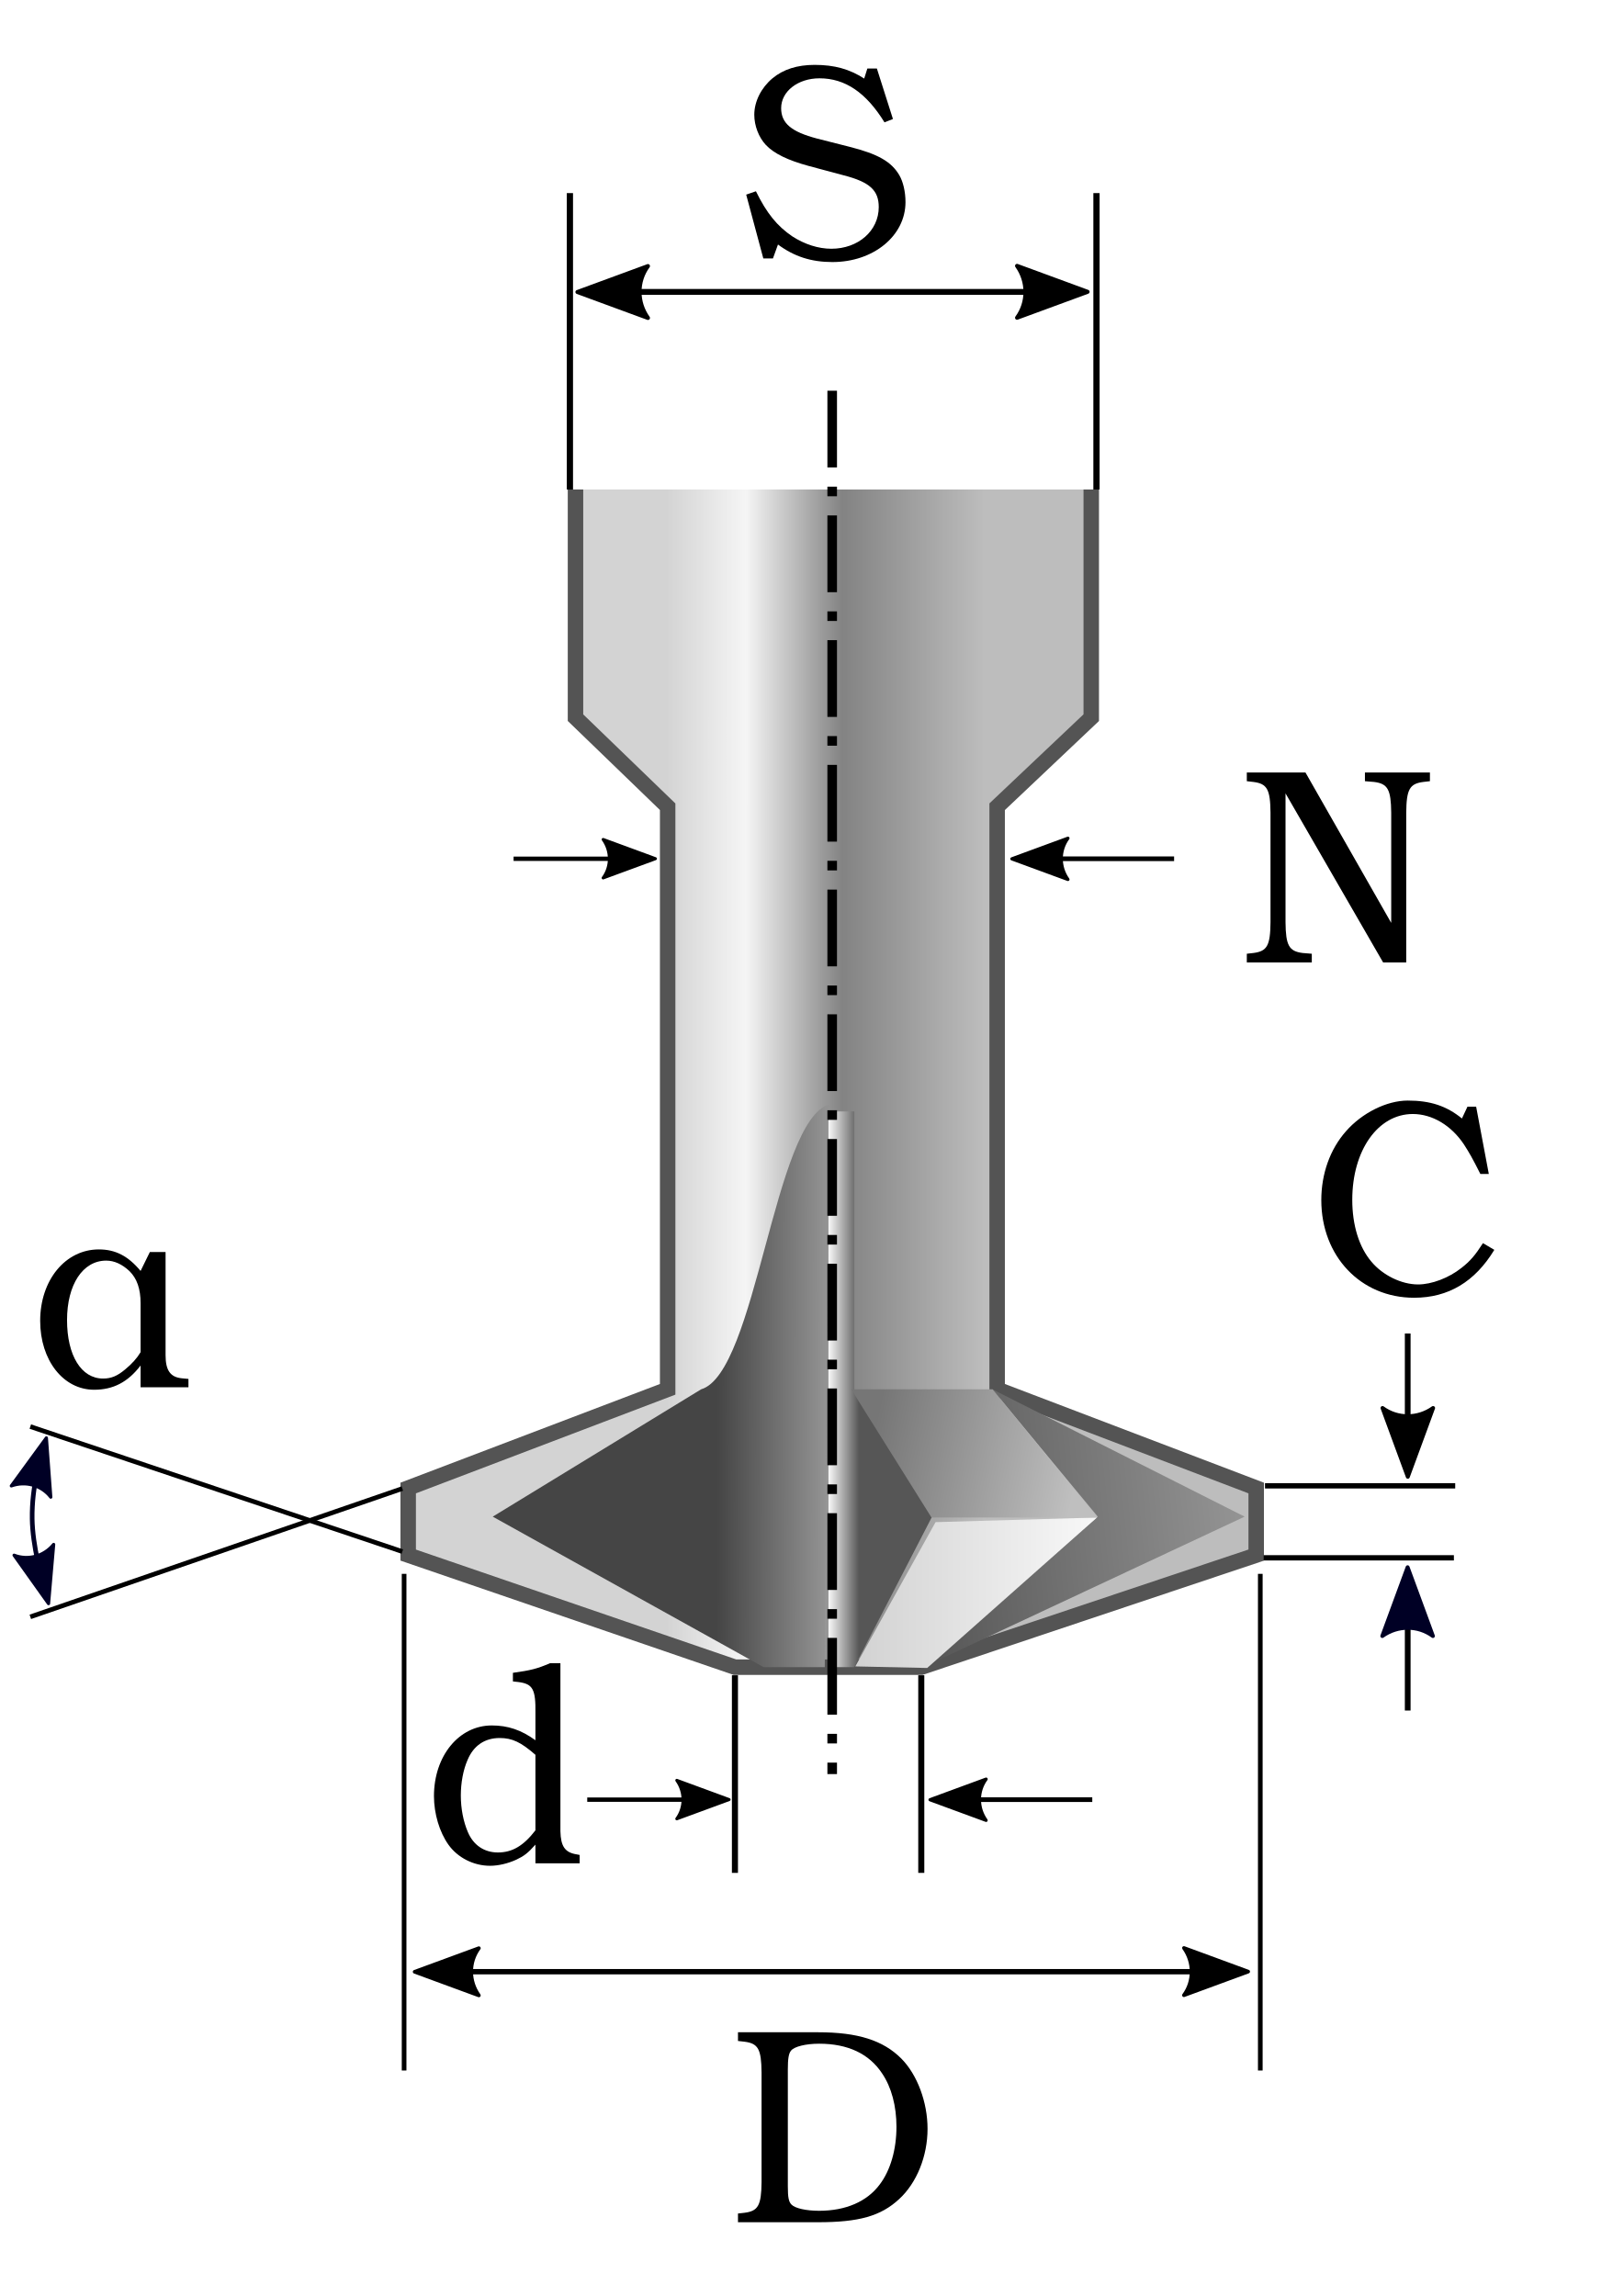
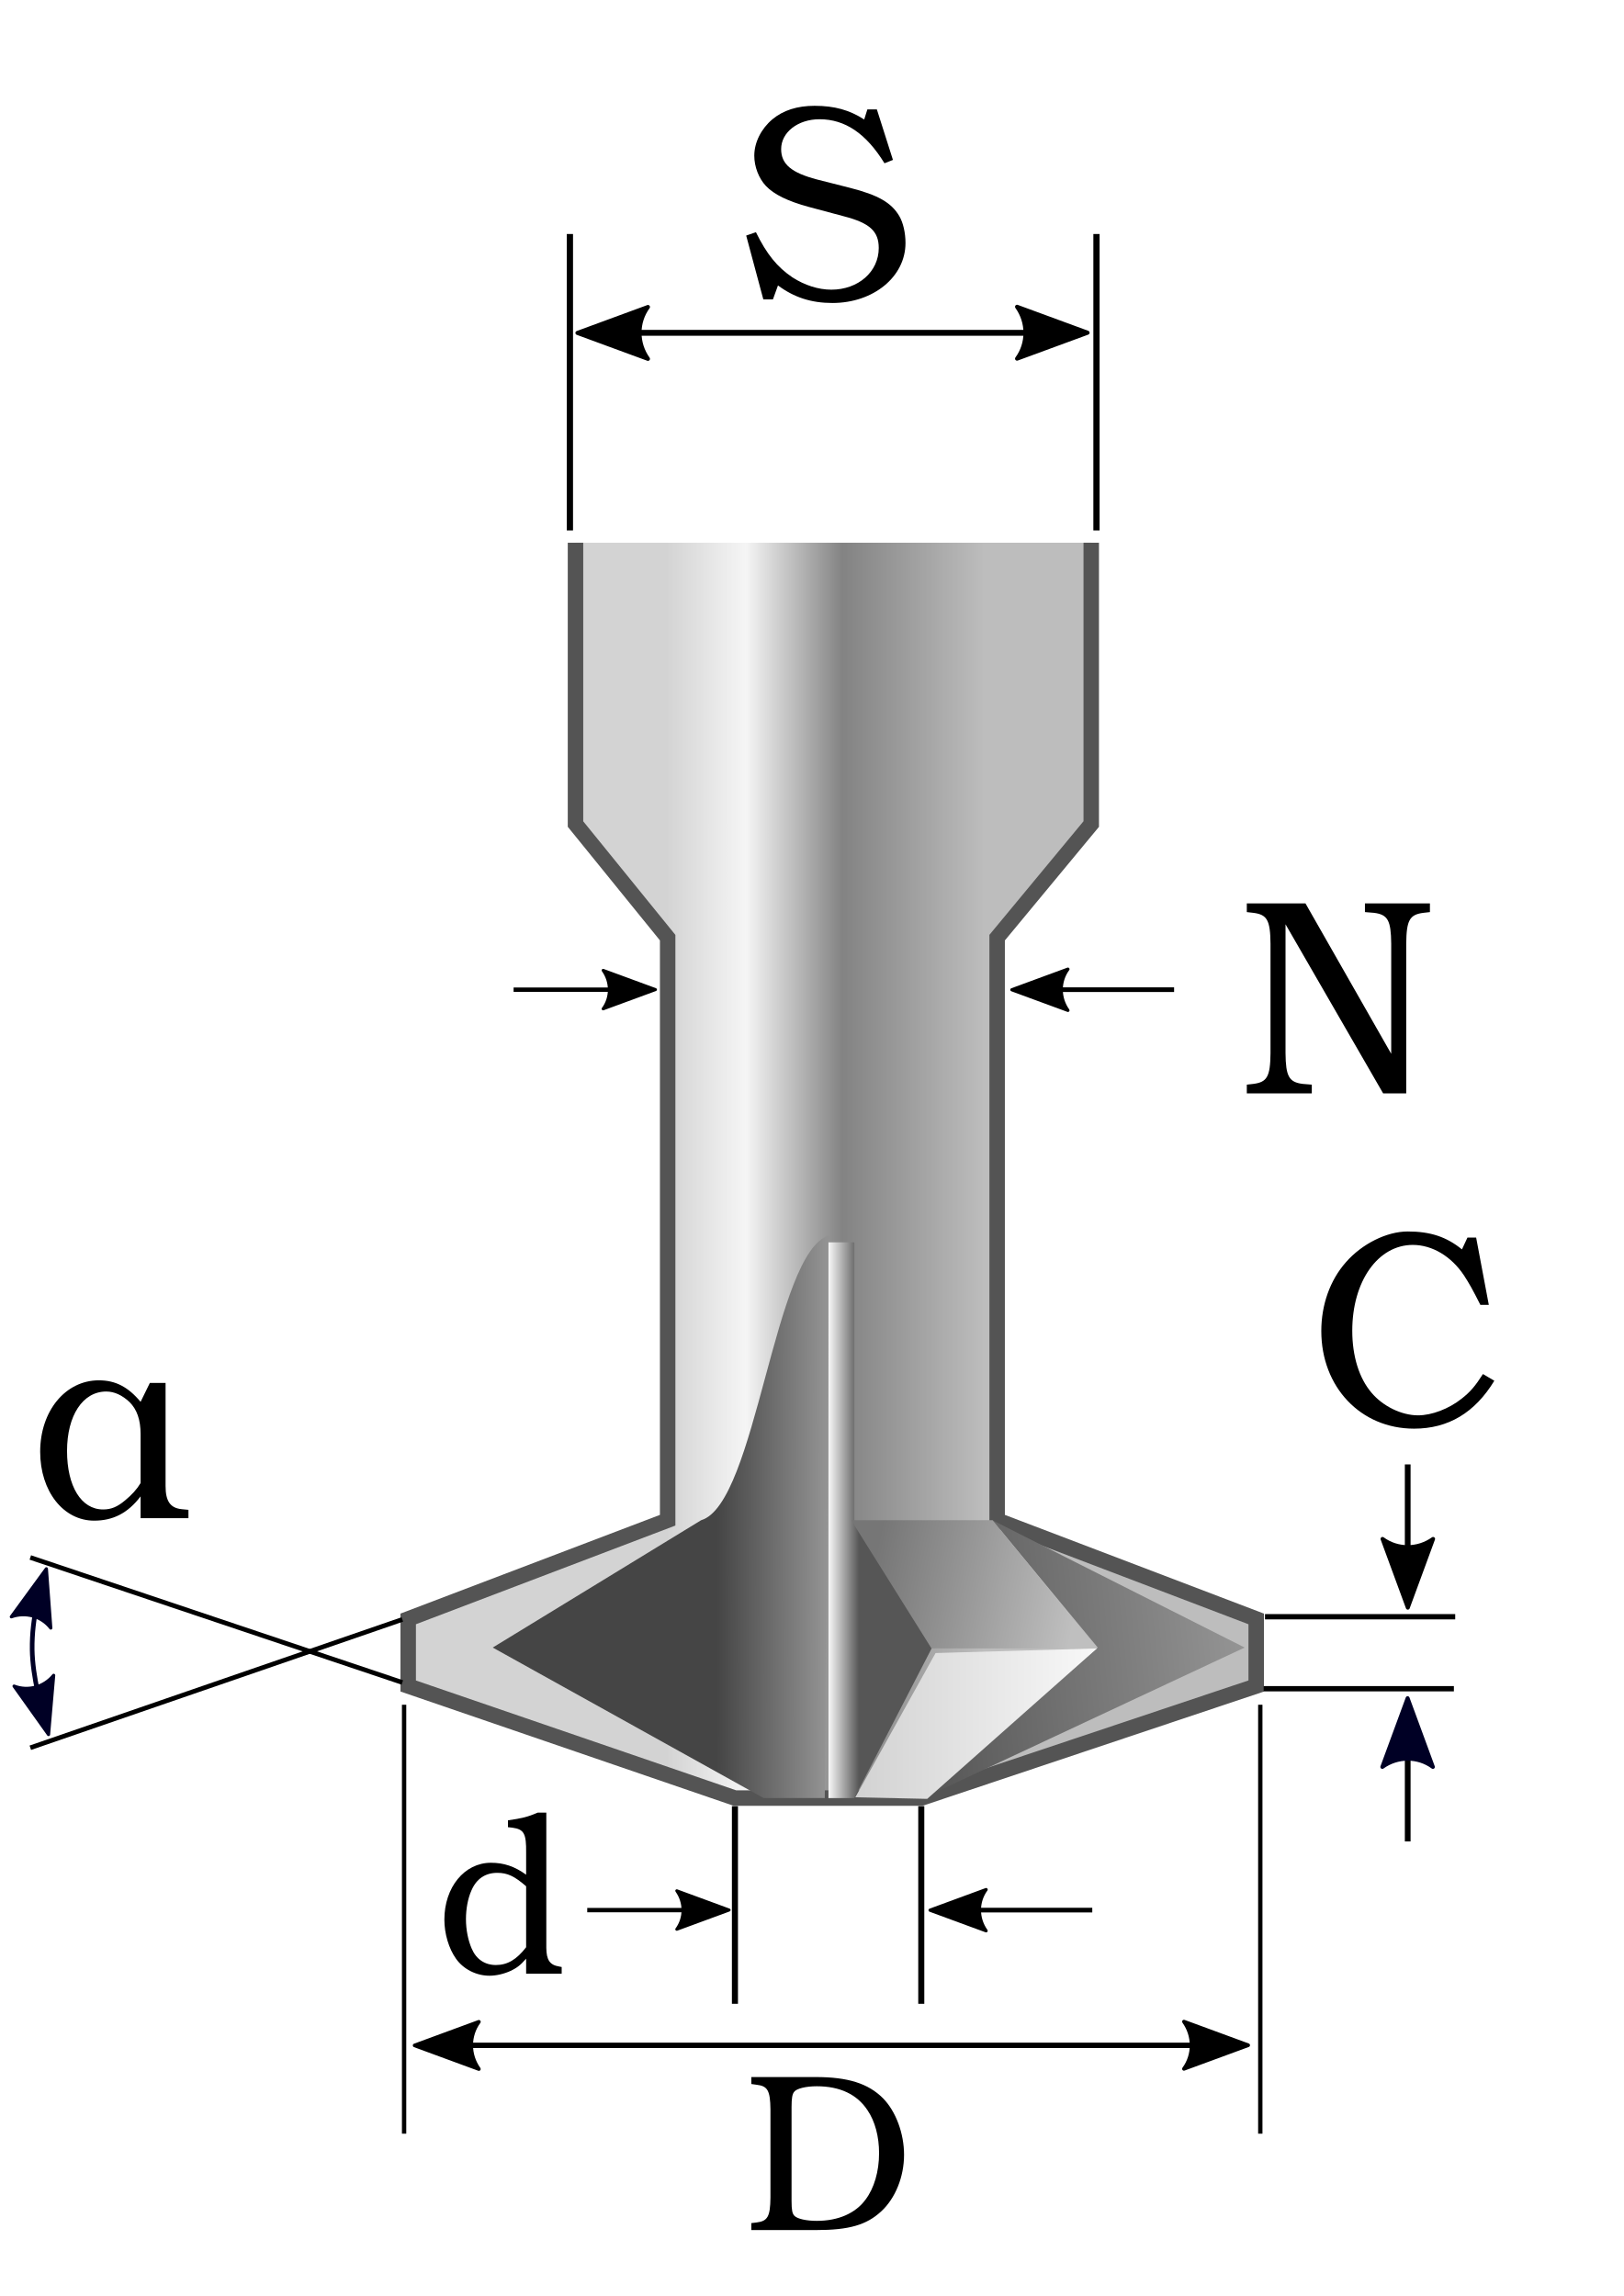
<svg xmlns="http://www.w3.org/2000/svg" xmlns:xlink="http://www.w3.org/1999/xlink" id="svg8" version="1.1" viewBox="0 0 210 297" height="297mm" width="210mm" xml:space="preserve">
  <defs id="defs2">
    <linearGradient id="linearGradient82685">
      <stop style="stop-color:#bebebe;stop-opacity:1;" offset="0" id="stop82681" />
      <stop style="stop-color:#f0f0f0;stop-opacity:1;" offset="0.25" id="stop87441" />
      <stop style="stop-color:#464646;stop-opacity:1;" offset="0.554" id="stop92591" />
      <stop style="stop-color:#9c9c9c;stop-opacity:1;" offset="1" id="stop82683" />
    </linearGradient>
    <linearGradient id="linearGradient36741">
      <stop style="stop-color:#f8f8f8;stop-opacity:1;" offset="0" id="stop36737" />
      <stop style="stop-color:#565656;stop-opacity:1;" offset="1" id="stop36739" />
    </linearGradient>
    <linearGradient id="linearGradient20895">
      <stop style="stop-color:#767676;stop-opacity:1;" offset="0" id="stop20891" />
      <stop style="stop-color:#bfbfbf;stop-opacity:1;" offset="1" id="stop20893" />
    </linearGradient>
    <linearGradient id="linearGradient16329">
      <stop style="stop-color:#d2d2d2;stop-opacity:1;" offset="0" id="stop16325" />
      <stop style="stop-color:#f8f8f8;stop-opacity:1;" offset="1" id="stop16327" />
    </linearGradient>
    <marker orient="auto" refY="0" refX="0" id="marker7593" style="overflow:visible">
      <path id="path7591" style="fill:#000000;fill-opacity:1;fill-rule:evenodd;stroke:#000000;stroke-width:0.625;stroke-linejoin:round;stroke-opacity:1" d="M 8.719,4.034 -2.207,0.016 8.719,-4.002 c -1.745,2.372 -1.735,5.617 -6e-7,8.035 z" transform="matrix(1.1,0,0,1.1,1.1,0)" />
    </marker>
    <marker style="overflow:visible" id="marker4880" refX="0" refY="0" orient="auto">
      <path transform="matrix(-1.1,0,0,-1.1,-1.1,0)" d="M 8.719,4.034 -2.207,0.016 8.719,-4.002 c -1.745,2.372 -1.735,5.617 -6e-7,8.035 z" style="fill:#000000;fill-opacity:1;fill-rule:evenodd;stroke:#000000;stroke-width:0.625;stroke-linejoin:round;stroke-opacity:1" id="path4878" />
    </marker>
    <marker style="overflow:visible" id="marker4732" refX="0" refY="0" orient="auto">
      <path transform="matrix(1.1,0,0,1.1,1.1,0)" d="M 8.719,4.034 -2.207,0.016 8.719,-4.002 c -1.745,2.372 -1.735,5.617 -6e-7,8.035 z" style="fill:#000000;fill-opacity:1;fill-rule:evenodd;stroke:#000000;stroke-width:0.625;stroke-linejoin:round;stroke-opacity:1" id="path4730" />
    </marker>
    <marker orient="auto" refY="0" refX="0" id="marker4584" style="overflow:visible">
      <path id="path4582" style="fill:#000000;fill-opacity:1;fill-rule:evenodd;stroke:#000000;stroke-width:0.625;stroke-linejoin:round;stroke-opacity:1" d="M 8.719,4.034 -2.207,0.016 8.719,-4.002 c -1.745,2.372 -1.735,5.617 -6e-7,8.035 z" transform="matrix(-1.1,0,0,-1.1,-1.1,0)" />
    </marker>
    <marker style="overflow:visible" id="marker4328" refX="0" refY="0" orient="auto" viewBox="0 0 12.706 9.526" markerWidth="12.706" markerHeight="9.526" preserveAspectRatio="xMidYMid">
      <path transform="matrix(-1.1,0,0,-1.1,-1.1,0)" d="M 8.719,4.034 -2.207,0.016 8.719,-4.002 c -1.745,2.372 -1.735,5.617 -6e-7,8.035 z" style="fill:#000000;fill-opacity:1;fill-rule:evenodd;stroke:#000000;stroke-width:0.625;stroke-linejoin:round;stroke-opacity:1" id="path4326" />
    </marker>
    <marker orient="auto" refY="0" refX="0" id="marker4186" style="overflow:visible" viewBox="0 0 12.706 9.526" markerWidth="12.706" markerHeight="9.526" preserveAspectRatio="xMidYMid">
      <path id="path4184" style="fill:#000000;fill-opacity:1;fill-rule:evenodd;stroke:#000000;stroke-width:0.625;stroke-linejoin:round;stroke-opacity:1" d="M 8.719,4.034 -2.207,0.016 8.719,-4.002 c -1.745,2.372 -1.735,5.617 -6e-7,8.035 z" transform="matrix(1.1,0,0,1.1,1.1,0)" />
    </marker>
    <marker style="overflow:visible" id="marker3948" refX="0" refY="0" orient="auto">
      <path transform="matrix(1.1,0,0,1.1,1.1,0)" d="M 8.719,4.034 -2.207,0.016 8.719,-4.002 c -1.745,2.372 -1.735,5.617 -6e-7,8.035 z" style="fill:#000000;fill-opacity:1;fill-rule:evenodd;stroke:#000000;stroke-width:0.625;stroke-linejoin:round;stroke-opacity:1" id="path3946" />
    </marker>
    <marker style="overflow:visible" id="Arrow2Lend" refX="0" refY="0" orient="auto" viewBox="0 0 12.706 9.526" markerWidth="12.706" markerHeight="9.526" preserveAspectRatio="xMidYMid">
      <path transform="matrix(-1.1,0,0,-1.1,-1.1,0)" d="M 8.719,4.034 -2.207,0.016 8.719,-4.002 c -1.745,2.372 -1.735,5.617 -6e-7,8.035 z" style="fill:#000025;fill-opacity:1;fill-rule:evenodd;stroke:#000025;stroke-width:0.625;stroke-linejoin:round;stroke-opacity:1" id="path920" />
    </marker>
    <marker style="overflow:visible" id="Arrow2Lstart" refX="0" refY="0" orient="auto">
      <path transform="matrix(1.1,0,0,1.1,1.1,0)" d="M 8.719,4.034 -2.207,0.016 8.719,-4.002 c -1.745,2.372 -1.735,5.617 -6e-7,8.035 z" style="fill:#000025;fill-opacity:1;fill-rule:evenodd;stroke:#000025;stroke-width:0.625;stroke-linejoin:round;stroke-opacity:1" id="path917" />
    </marker>
    <marker style="overflow:visible" id="marker7497" refX="0" refY="0" orient="auto">
      <path transform="scale(-0.6)" d="M 8.719,4.034 -2.207,0.016 8.719,-4.002 c -1.745,2.372 -1.735,5.617 -6e-7,8.035 z" style="fill:#000025;fill-opacity:1;fill-rule:evenodd;stroke:#000025;stroke-width:0.625;stroke-linejoin:round;stroke-opacity:1" id="path7495" />
    </marker>
    <marker style="overflow:visible" id="marker7379" refX="0" refY="0" orient="auto">
      <path transform="matrix(0.4,0,0,0.4,4,0)" style="fill:#000025;fill-opacity:1;fill-rule:evenodd;stroke:#000025;stroke-width:1pt;stroke-opacity:1" d="M 0,0 5,-5 -12.5,0 5,5 Z" id="path7377" />
    </marker>
    <marker orient="auto" refY="0" refX="0" id="marker5480" style="overflow:visible">
      <path id="path5478" style="fill:#000000;fill-opacity:1;fill-rule:evenodd;stroke:#000000;stroke-width:0.625;stroke-linejoin:round;stroke-opacity:1" d="M 8.719,4.034 -2.207,0.016 8.719,-4.002 c -1.745,2.372 -1.735,5.617 -6e-7,8.035 z" transform="scale(-0.6)" />
    </marker>
    <marker orient="auto" refY="0" refX="0" id="marker5470" style="overflow:visible">
      <path id="path5468" style="fill:#000000;fill-opacity:1;fill-rule:evenodd;stroke:#000000;stroke-width:0.625;stroke-linejoin:round;stroke-opacity:1" d="M 8.719,4.034 -2.207,0.016 8.719,-4.002 c -1.745,2.372 -1.735,5.617 -6e-7,8.035 z" transform="scale(-0.6)" />
    </marker>
    <marker orient="auto" refY="0" refX="0" id="marker5220" style="overflow:visible">
      <path id="path5218" d="M 0,0 5,-5 -12.5,0 5,5 Z" style="fill:#000000;fill-opacity:1;fill-rule:evenodd;stroke:#000000;stroke-width:1pt;stroke-opacity:1" transform="matrix(0.4,0,0,0.4,4,0)" />
    </marker>
    <marker orient="auto" refY="0" refX="0" id="marker5210" style="overflow:visible">
      <path id="path5208" d="M 0,0 5,-5 -12.5,0 5,5 Z" style="fill:#000000;fill-opacity:1;fill-rule:evenodd;stroke:#000000;stroke-width:1pt;stroke-opacity:1" transform="matrix(0.4,0,0,0.4,4,0)" />
    </marker>
    <marker orient="auto" refY="0" refX="0" id="marker5072" style="overflow:visible">
      <path id="path5070" d="M 0,0 5,-5 -12.5,0 5,5 Z" style="fill:#000000;fill-opacity:1;fill-rule:evenodd;stroke:#000000;stroke-width:1pt;stroke-opacity:1" transform="matrix(-0.8,0,0,-0.8,-10,0)" />
    </marker>
    <marker orient="auto" refY="0" refX="0" id="marker5014" style="overflow:visible">
      <path id="path5012" d="M 0,0 5,-5 -12.5,0 5,5 Z" style="fill:#000000;fill-opacity:1;fill-rule:evenodd;stroke:#000000;stroke-width:1pt;stroke-opacity:1" transform="matrix(-0.8,0,0,-0.8,-10,0)" />
    </marker>
    <marker orient="auto" refY="0" refX="0" id="marker4968" style="overflow:visible">
      <path id="path4966" d="M 0,0 5,-5 -12.5,0 5,5 Z" style="fill:#000000;fill-opacity:1;fill-rule:evenodd;stroke:#000000;stroke-width:1pt;stroke-opacity:1" transform="matrix(-0.8,0,0,-0.8,-10,0)" />
    </marker>
    <marker orient="auto" refY="0" refX="0" id="marker4884" style="overflow:visible">
      <path id="path4882" d="M 0,0 5,-5 -12.5,0 5,5 Z" style="fill:#000000;fill-opacity:1;fill-rule:evenodd;stroke:#000000;stroke-width:1pt;stroke-opacity:1" transform="matrix(0.8,0,0,0.8,10,0)" />
    </marker>
    <marker orient="auto" refY="0" refX="0" id="marker4856" style="overflow:visible">
      <path id="path4854" d="M 0,0 5,-5 -12.5,0 5,5 Z" style="fill:#000000;fill-opacity:1;fill-rule:evenodd;stroke:#000000;stroke-width:1pt;stroke-opacity:1" transform="matrix(0.8,0,0,0.8,10,0)" />
    </marker>
    <marker orient="auto" refY="0" refX="0" id="marker4834" style="overflow:visible">
      <path id="path4832" d="M 0,0 5,-5 -12.5,0 5,5 Z" style="fill:#000000;fill-opacity:1;fill-rule:evenodd;stroke:#000000;stroke-width:1pt;stroke-opacity:1" transform="matrix(0.8,0,0,0.8,10,0)" />
    </marker>
    <marker orient="auto" refY="0" refX="0" id="marker5220-5" style="overflow:visible">
      <path id="path5218-3" d="M 0,0 5,-5 -12.5,0 5,5 Z" style="fill:#000000;fill-opacity:1;fill-rule:evenodd;stroke:#000000;stroke-width:1pt;stroke-opacity:1" transform="matrix(0.4,0,0,0.4,4,0)" />
    </marker>
    <marker orient="auto" refY="0" refX="0" id="marker5480-5" style="overflow:visible">
      <path id="path5478-7" style="fill:#000000;fill-opacity:1;fill-rule:evenodd;stroke:#000000;stroke-width:0.625;stroke-linejoin:round;stroke-opacity:1" d="M 8.719,4.034 -2.207,0.016 8.719,-4.002 c -1.745,2.372 -1.735,5.617 -6e-7,8.035 z" transform="scale(-0.6)" />
    </marker>
-     <linearGradient xlink:href="#linearGradient36360" id="linearGradient36362" x1="83.833" y1="-3.855" x2="46.76" y2="-3.913" gradientUnits="userSpaceOnUse" gradientTransform="matrix(1.118396,0,0,1,12.94312,188.3286)" />
+     <linearGradient xlink:href="#linearGradient36360" id="linearGradient36362" x1="83.833" y1="-3.855" x2="46.76" y2="-3.913" gradientUnits="userSpaceOnUse" gradientTransform="matrix(1.118396,0,0,1,12.94312,205.262)" />
    <linearGradient id="linearGradient36360">
      <stop style="stop-color:#929292;stop-opacity:1;" offset="0" id="stop36356" />
      <stop style="stop-color:#454545;stop-opacity:1;" offset="0.337" id="stop38296" />
    </linearGradient>
-     <linearGradient xlink:href="#linearGradient16058" id="linearGradient16060" x1="79.855" y1="162.6" x2="146.842" y2="155.669" gradientUnits="userSpaceOnUse" gradientTransform="matrix(1.000836,0,0,1.00646,21.22577,-2.132597)" />
+     <linearGradient xlink:href="#linearGradient16058" id="linearGradient16060" x1="79.855" y1="162.6" x2="146.842" y2="155.669" gradientUnits="userSpaceOnUse" gradientTransform="matrix(1.000836,0,0,1.00646,21.22577,14.80074)" />
    <linearGradient id="linearGradient16058">
      <stop style="stop-color:#424242;stop-opacity:1;" offset="0" id="stop16054" />
      <stop style="stop-color:#a5a5a5;stop-opacity:1;" offset="1" id="stop16056" />
    </linearGradient>
    <marker orient="auto" refY="0" refX="0" id="marker4186-7" style="overflow:visible">
      <path id="path4184-5" style="fill:#000000;fill-opacity:1;fill-rule:evenodd;stroke:#000000;stroke-width:0.625;stroke-linejoin:round;stroke-opacity:1" d="M 8.719,4.034 -2.207,0.016 8.719,-4.002 c -1.745,2.372 -1.735,5.617 -6e-7,8.035 z" transform="matrix(1.1,0,0,1.1,1.1,0)" />
    </marker>
    <marker orient="auto" refY="0" refX="0" id="marker4584-3" style="overflow:visible">
      <path id="path4582-5" style="fill:#000000;fill-opacity:1;fill-rule:evenodd;stroke:#000000;stroke-width:0.625;stroke-linejoin:round;stroke-opacity:1" d="M 8.719,4.034 -2.207,0.016 8.719,-4.002 c -1.745,2.372 -1.735,5.617 -6e-7,8.035 z" transform="matrix(-1.1,0,0,-1.1,-1.1,0)" />
    </marker>
    <marker style="overflow:visible" id="marker4732-6" refX="0" refY="0" orient="auto">
      <path transform="matrix(1.1,0,0,1.1,1.1,0)" d="M 8.719,4.034 -2.207,0.016 8.719,-4.002 c -1.745,2.372 -1.735,5.617 -6e-7,8.035 z" style="fill:#000000;fill-opacity:1;fill-rule:evenodd;stroke:#000000;stroke-width:0.625;stroke-linejoin:round;stroke-opacity:1" id="path4730-2" />
    </marker>
    <marker style="overflow:visible" id="marker3948-9" refX="0" refY="0" orient="auto">
      <path transform="matrix(1.1,0,0,1.1,1.1,0)" d="M 8.719,4.034 -2.207,0.016 8.719,-4.002 c -1.745,2.372 -1.735,5.617 -6e-7,8.035 z" style="fill:#000000;fill-opacity:1;fill-rule:evenodd;stroke:#000000;stroke-width:0.625;stroke-linejoin:round;stroke-opacity:1" id="path3946-1" />
    </marker>
    <marker style="overflow:visible" id="marker4328-2" refX="0" refY="0" orient="auto">
      <path transform="matrix(-1.1,0,0,-1.1,-1.1,0)" d="M 8.719,4.034 -2.207,0.016 8.719,-4.002 c -1.745,2.372 -1.735,5.617 -6e-7,8.035 z" style="fill:#000000;fill-opacity:1;fill-rule:evenodd;stroke:#000000;stroke-width:0.625;stroke-linejoin:round;stroke-opacity:1" id="path4326-7" />
    </marker>
    <marker style="overflow:visible" id="Arrow2Lstart-0" refX="0" refY="0" orient="auto">
      <path transform="matrix(1.1,0,0,1.1,1.1,0)" d="M 8.719,4.034 -2.207,0.016 8.719,-4.002 c -1.745,2.372 -1.735,5.617 -6e-7,8.035 z" style="fill:#000025;fill-opacity:1;fill-rule:evenodd;stroke:#000025;stroke-width:0.625;stroke-linejoin:round;stroke-opacity:1" id="path917-9" />
    </marker>
    <marker style="overflow:visible" id="Arrow2Lend-3" refX="0" refY="0" orient="auto">
      <path transform="matrix(-1.1,0,0,-1.1,-1.1,0)" d="M 8.719,4.034 -2.207,0.016 8.719,-4.002 c -1.745,2.372 -1.735,5.617 -6e-7,8.035 z" style="fill:#000025;fill-opacity:1;fill-rule:evenodd;stroke:#000025;stroke-width:0.625;stroke-linejoin:round;stroke-opacity:1" id="path920-6" />
    </marker>
    <marker style="overflow:visible" id="marker4880-0" refX="0" refY="0" orient="auto">
      <path transform="matrix(-1.1,0,0,-1.1,-1.1,0)" d="M 8.719,4.034 -2.207,0.016 8.719,-4.002 c -1.745,2.372 -1.735,5.617 -6e-7,8.035 z" style="fill:#000000;fill-opacity:1;fill-rule:evenodd;stroke:#000000;stroke-width:0.625;stroke-linejoin:round;stroke-opacity:1" id="path4878-6" />
    </marker>
    <marker orient="auto" refY="0" refX="0" id="marker7593-2" style="overflow:visible">
      <path id="path7591-6" style="fill:#000000;fill-opacity:1;fill-rule:evenodd;stroke:#000000;stroke-width:0.625;stroke-linejoin:round;stroke-opacity:1" d="M 8.719,4.034 -2.207,0.016 8.719,-4.002 c -1.745,2.372 -1.735,5.617 -6e-7,8.035 z" transform="matrix(1.1,0,0,1.1,1.1,0)" />
    </marker>
    <marker orient="auto" refY="0" refX="0" id="marker5072-1" style="overflow:visible">
      <path id="path5070-8" d="M 0,0 5,-5 -12.5,0 5,5 Z" style="fill:#000000;fill-opacity:1;fill-rule:evenodd;stroke:#000000;stroke-width:1pt;stroke-opacity:1" transform="matrix(-0.8,0,0,-0.8,-10,0)" />
    </marker>
-     <linearGradient xlink:href="#linearGradient16329" id="linearGradient16331" x1="87.334" y1="208.676" x2="118.59" y2="208.676" gradientUnits="userSpaceOnUse" gradientTransform="translate(23.28334)" />
-     <linearGradient xlink:href="#linearGradient20895" id="linearGradient20691" gradientUnits="userSpaceOnUse" x1="88.003" y1="210.563" x2="114.517" y2="205.597" gradientTransform="matrix(1,0,0,-0.8898868,23.28334,380.9832)" />
-     <linearGradient xlink:href="#linearGradient36741" id="linearGradient36743" x1="83.865" y1="184.477" x2="87.814" y2="184.477" gradientUnits="userSpaceOnUse" gradientTransform="translate(23.28334)" />
-     <linearGradient xlink:href="#linearGradient82685" id="linearGradient82687" x1="62.931" y1="139.99" x2="103.979" y2="139.99" gradientUnits="userSpaceOnUse" gradientTransform="translate(23.28334)" />
+     <linearGradient xlink:href="#linearGradient16329" id="linearGradient16331" x1="87.334" y1="208.676" x2="118.59" y2="208.676" gradientUnits="userSpaceOnUse" gradientTransform="translate(23.28334,16.93334)" />
+     <linearGradient xlink:href="#linearGradient20895" id="linearGradient20691" gradientUnits="userSpaceOnUse" x1="88.003" y1="210.563" x2="114.517" y2="205.597" gradientTransform="matrix(1,0,0,-0.8898868,23.28334,397.9166)" />
+     <linearGradient xlink:href="#linearGradient36741" id="linearGradient36743" x1="83.865" y1="184.477" x2="87.814" y2="184.477" gradientUnits="userSpaceOnUse" gradientTransform="translate(23.28334,16.93334)" />
+     <linearGradient xlink:href="#linearGradient82685" id="linearGradient82687" x1="62.931" y1="139.99" x2="103.979" y2="139.99" gradientUnits="userSpaceOnUse" gradientTransform="translate(23.28334,16.93334)" />
  </defs>
-   <path id="path4520" d="m 74.431,63.323 v 29.512 l 11.92,11.52 v 75.359 L 52.793,192.483 v 8.677 l 42.259,14.498 h 24.1 l 43.317,-14.498 V 192.483 L 128.965,179.714 V 104.355 L 141.136,92.835 V 63.323" style="opacity:0.67;fill:url(#linearGradient82687);fill-opacity:1;stroke:#000000;stroke-width:2;stroke-linecap:butt;stroke-linejoin:miter;stroke-dasharray:none;stroke-opacity:1" />
-   <path id="path3652" d="m 63.727,196.187 26.954,-16.473 c 7.157,-2.101 9.395,-34.74 16.552,-36.841 l -0.563,72.784 h -7.909 z" style="fill:url(#linearGradient36362);fill-opacity:1;stroke:none;stroke-width:2.115;stroke-linecap:butt;stroke-linejoin:miter;stroke-miterlimit:4;stroke-dasharray:none;stroke-opacity:1" />
-   <path style="fill:url(#linearGradient16060);fill-opacity:1;stroke:none;stroke-width:0.266px;stroke-linecap:butt;stroke-linejoin:miter;stroke-opacity:1" d="m 141.978,196.187 -13.635,-16.473 32.632,16.473 -41.591,19.47 z" id="path1249" />
-   <path id="path4528" d="M 73.708,63.323 V 24.978" style="fill:none;stroke:#000000;stroke-width:0.807;stroke-linecap:butt;stroke-linejoin:miter;stroke-miterlimit:4;stroke-dasharray:none;stroke-opacity:1" />
-   <path id="path4530" d="M 141.812,63.323 V 24.978" style="fill:none;stroke:#000000;stroke-width:0.807;stroke-linecap:butt;stroke-linejoin:miter;stroke-miterlimit:4;stroke-dasharray:none;stroke-opacity:1" />
-   <g transform="matrix(12.05013,0,0,12.78171,22.75117,12.19651)" id="g7053">
+   <path id="path4520" d="m 74.431,70.203 v 36.391 l 11.92,14.695 v 75.359 L 52.793,209.416 v 8.677 l 42.259,14.498 h 24.1 l 43.317,-14.498 v -8.677 l -33.505,-12.768 v -75.359 l 12.171,-14.695 V 70.203" style="opacity:0.67;fill:url(#linearGradient82687);fill-opacity:1;stroke:#000000;stroke-width:2;stroke-linecap:butt;stroke-linejoin:miter;stroke-dasharray:none;stroke-opacity:1" />
+   <path id="path3652" d="m 63.727,213.12 26.954,-16.473 c 7.157,-2.101 9.395,-34.74 16.552,-36.841 l -0.563,72.784 h -7.909 z" style="fill:url(#linearGradient36362);fill-opacity:1;stroke:none;stroke-width:2.115;stroke-linecap:butt;stroke-linejoin:miter;stroke-miterlimit:4;stroke-dasharray:none;stroke-opacity:1" />
+   <path style="fill:url(#linearGradient16060);fill-opacity:1;stroke:none;stroke-width:0.266px;stroke-linecap:butt;stroke-linejoin:miter;stroke-opacity:1" d="m 141.978,213.12 -13.635,-16.473 32.632,16.473 -41.591,19.47 z" id="path1249" />
+   <path id="path4528" d="M 73.708,68.615 V 30.27" style="fill:none;stroke:#000000;stroke-width:0.807;stroke-linecap:butt;stroke-linejoin:miter;stroke-miterlimit:4;stroke-dasharray:none;stroke-opacity:1" />
+   <path id="path4530" d="M 141.812,68.615 V 30.27" style="fill:none;stroke:#000000;stroke-width:0.807;stroke-linecap:butt;stroke-linejoin:miter;stroke-miterlimit:4;stroke-dasharray:none;stroke-opacity:1" />
+   <g transform="matrix(12.05013,0,0,12.78171,22.75117,29.12985)" id="g7053">
    <path style="fill:none;stroke:#000000;stroke-width:0.065;stroke-linecap:butt;stroke-linejoin:miter;stroke-miterlimit:4;stroke-dasharray:none;stroke-opacity:1" d="m 8,16 v 2" id="path4536" />
  </g>
-   <path id="path4538" d="M 162.999,267.831 V 203.586" style="fill:none;stroke:#000000;stroke-width:0.603;stroke-linecap:butt;stroke-linejoin:miter;stroke-miterlimit:4;stroke-dasharray:none;stroke-opacity:1" />
-   <path id="path4542" d="M 75.689,37.76 H 139.654" style="fill:none;stroke:#000000;stroke-width:0.759;stroke-linecap:butt;stroke-linejoin:miter;stroke-miterlimit:4;stroke-dasharray:none;stroke-opacity:1;marker-start:url(#marker4186-7);marker-end:url(#marker4584-3)" />
-   <path id="path4546" d="m 121.09,232.795 v 0 h 20.178" style="fill:none;stroke:#000000;stroke-width:0.603;stroke-linecap:butt;stroke-linejoin:miter;stroke-miterlimit:4;stroke-dasharray:none;stroke-opacity:1;marker-start:url(#marker4732-6)" />
-   <path id="path4548" d="M 54.546,255.049 H 160.512" style="fill:none;stroke:#000000;stroke-width:0.691;stroke-linecap:butt;stroke-linejoin:miter;stroke-miterlimit:4;stroke-dasharray:none;stroke-opacity:1;marker-start:url(#marker3948-9);marker-end:url(#marker4328-2)" />
-   <text transform="scale(0.9709603,1.029908)" id="text5680" y="32.462" x="98.409" style="font-style:normal;font-variant:normal;font-weight:normal;font-stretch:normal;font-size:35.025px;line-height:1.25;font-family:'URW Bookman L';-inkscape-font-specification:'URW Bookman L, Normal';font-variant-ligatures:normal;font-variant-caps:normal;font-variant-numeric:normal;font-feature-settings:normal;text-align:start;letter-spacing:0px;word-spacing:0px;writing-mode:lr-tb;text-anchor:start;fill:#000000;fill-opacity:1;stroke:none;stroke-width:3.284" xml:space="preserve">
-     <tspan style="font-style:normal;font-variant:normal;font-weight:normal;font-stretch:normal;font-size:35.025px;font-family:'URW Bookman L';-inkscape-font-specification:'URW Bookman L, Normal';font-variant-ligatures:normal;font-variant-caps:normal;font-variant-numeric:normal;font-feature-settings:normal;text-align:start;writing-mode:lr-tb;text-anchor:start;stroke-width:3.284" y="32.462" x="98.409" id="tspan5678">S</tspan>
+   <path id="path4538" d="M 162.999,276.002 V 220.519" style="fill:none;stroke:#000000;stroke-width:0.56;stroke-linecap:butt;stroke-linejoin:miter;stroke-miterlimit:4;stroke-dasharray:none;stroke-opacity:1" />
+   <path id="path4542" d="M 75.689,43.052 H 139.654" style="fill:none;stroke:#000000;stroke-width:0.759;stroke-linecap:butt;stroke-linejoin:miter;stroke-miterlimit:4;stroke-dasharray:none;stroke-opacity:1;marker-start:url(#marker4186-7);marker-end:url(#marker4584-3)" />
+   <path id="path4546" d="m 121.09,247.083 v 0 h 20.178" style="fill:none;stroke:#000000;stroke-width:0.603;stroke-linecap:butt;stroke-linejoin:miter;stroke-miterlimit:4;stroke-dasharray:none;stroke-opacity:1;marker-start:url(#marker4732-6)" />
+   <path id="path4548" d="M 54.546,264.574 H 160.512" style="fill:none;stroke:#000000;stroke-width:0.691;stroke-linecap:butt;stroke-linejoin:miter;stroke-miterlimit:4;stroke-dasharray:none;stroke-opacity:1;marker-start:url(#marker3948-9);marker-end:url(#marker4328-2)" />
+   <text transform="scale(0.9709603,1.029908)" id="text5680" y="37.6" x="98.409" style="font-style:normal;font-variant:normal;font-weight:normal;font-stretch:normal;font-size:35.025px;line-height:1.25;font-family:'URW Bookman L';-inkscape-font-specification:'URW Bookman L, Normal';font-variant-ligatures:normal;font-variant-caps:normal;font-variant-numeric:normal;font-feature-settings:normal;text-align:start;letter-spacing:0px;word-spacing:0px;writing-mode:lr-tb;text-anchor:start;fill:#000000;fill-opacity:1;stroke:none;stroke-width:3.284" xml:space="preserve">
+     <tspan style="font-style:normal;font-variant:normal;font-weight:normal;font-stretch:normal;font-size:35.025px;font-family:'URW Bookman L';-inkscape-font-specification:'URW Bookman L, Normal';font-variant-ligatures:normal;font-variant-caps:normal;font-variant-numeric:normal;font-feature-settings:normal;text-align:start;writing-mode:lr-tb;text-anchor:start;stroke-width:3.284" y="37.6" x="98.409" id="tspan5678">S</tspan>
  </text>
-   <text transform="scale(0.9709603,1.029908)" id="text5692" y="279.11" x="97.207" style="font-style:normal;font-variant:normal;font-weight:normal;font-stretch:normal;font-size:35.025px;line-height:1.25;font-family:'URW Bookman L';-inkscape-font-specification:'URW Bookman L, Normal';font-variant-ligatures:normal;font-variant-caps:normal;font-variant-numeric:normal;font-feature-settings:normal;text-align:start;letter-spacing:0px;word-spacing:0px;writing-mode:lr-tb;text-anchor:start;fill:#000000;fill-opacity:1;stroke:none;stroke-width:3.284" xml:space="preserve">
-     <tspan style="font-style:normal;font-variant:normal;font-weight:normal;font-stretch:normal;font-size:35.025px;font-family:'URW Bookman L';-inkscape-font-specification:'URW Bookman L, Normal';font-variant-ligatures:normal;font-variant-caps:normal;font-variant-numeric:normal;font-feature-settings:normal;text-align:start;writing-mode:lr-tb;text-anchor:start;stroke-width:3.284" y="279.11" x="97.207" id="tspan5690">D</tspan>
+   <text transform="scale(0.9709603,1.029908)" id="text5692" y="280.093" x="99.204" style="font-style:normal;font-variant:normal;font-weight:normal;font-stretch:normal;font-size:28.222px;line-height:1.25;font-family:'URW Bookman L';-inkscape-font-specification:'URW Bookman L, Normal';font-variant-ligatures:normal;font-variant-caps:normal;font-variant-numeric:normal;font-variant-east-asian:normal;text-align:start;letter-spacing:0px;word-spacing:0px;writing-mode:lr-tb;text-anchor:start;fill:#000000;fill-opacity:1;stroke:none;stroke-width:3.284" xml:space="preserve">
+     <tspan style="font-style:normal;font-variant:normal;font-weight:normal;font-stretch:normal;font-size:28.222px;font-family:'URW Bookman L';-inkscape-font-specification:'URW Bookman L, Normal';font-variant-ligatures:normal;font-variant-caps:normal;font-variant-numeric:normal;font-variant-east-asian:normal;text-align:start;writing-mode:lr-tb;text-anchor:start;stroke-width:3.284" y="280.093" x="99.204" id="tspan5690">D</tspan>
  </text>
-   <path d="m 6.057,206.67 c -0.703,-2.578 -1.845,-6.721 -1.897,-10.212 -0.063,-4.264 1.095,-7.822 1.628,-9.689" id="path5698" style="fill:none;fill-opacity:1;stroke:#000025;stroke-width:0.6;stroke-miterlimit:4;stroke-dasharray:none;stroke-dashoffset:0;stroke-opacity:1;marker-start:url(#Arrow2Lstart-0);marker-end:url(#Arrow2Lend-3)" />
-   <text transform="scale(0.9709603,1.029908)" id="text5688-7" y="174.238" x="4.055" style="font-style:normal;font-variant:normal;font-weight:normal;font-stretch:normal;font-size:35.025px;line-height:1.25;font-family:'URW Bookman L';-inkscape-font-specification:'URW Bookman L, Normal';font-variant-ligatures:normal;font-variant-caps:normal;font-variant-numeric:normal;font-feature-settings:normal;text-align:start;letter-spacing:0px;word-spacing:0px;writing-mode:lr-tb;text-anchor:start;fill:#000000;fill-opacity:1;stroke:none;stroke-width:3.284" xml:space="preserve">
-     <tspan style="stroke-width:3.284" y="174.238" x="4.055" id="tspan5718">α</tspan>
+   <path d="m 6.057,223.603 c -0.703,-2.578 -1.845,-6.721 -1.897,-10.212 -0.063,-4.264 1.095,-7.822 1.628,-9.689" id="path5698" style="fill:none;fill-opacity:1;stroke:#000025;stroke-width:0.6;stroke-miterlimit:4;stroke-dasharray:none;stroke-dashoffset:0;stroke-opacity:1;marker-start:url(#Arrow2Lstart-0);marker-end:url(#Arrow2Lend-3)" />
+   <text transform="scale(0.9709603,1.029908)" id="text5688-7" y="190.679" x="4.055" style="font-style:normal;font-variant:normal;font-weight:normal;font-stretch:normal;font-size:35.025px;line-height:1.25;font-family:'URW Bookman L';-inkscape-font-specification:'URW Bookman L, Normal';font-variant-ligatures:normal;font-variant-caps:normal;font-variant-numeric:normal;font-feature-settings:normal;text-align:start;letter-spacing:0px;word-spacing:0px;writing-mode:lr-tb;text-anchor:start;fill:#000000;fill-opacity:1;stroke:none;stroke-width:3.284" xml:space="preserve">
+     <tspan style="stroke-width:3.284" y="190.679" x="4.055" id="tspan5718">α</tspan>
  </text>
-   <text transform="scale(0.9709603,1.029908)" id="text5692-8" y="234.028" x="56.508" style="font-style:normal;font-variant:normal;font-weight:normal;font-stretch:normal;font-size:35.025px;line-height:1.25;font-family:'URW Bookman L';-inkscape-font-specification:'URW Bookman L, Normal';font-variant-ligatures:normal;font-variant-caps:normal;font-variant-numeric:normal;font-feature-settings:normal;text-align:start;letter-spacing:0px;word-spacing:0px;writing-mode:lr-tb;text-anchor:start;fill:#000000;fill-opacity:1;stroke:none;stroke-width:3.284" xml:space="preserve">
-     <tspan style="stroke-width:3.284" y="234.028" x="56.508" id="tspan10475">d</tspan>
+   <text transform="scale(0.9709603,1.029908)" id="text5692-8" y="247.9" x="58.143" style="font-style:normal;font-variant:normal;font-weight:normal;font-stretch:normal;font-size:28.222px;line-height:1.25;font-family:'URW Bookman L';-inkscape-font-specification:'URW Bookman L, Normal';font-variant-ligatures:normal;font-variant-caps:normal;font-variant-numeric:normal;font-variant-east-asian:normal;text-align:start;letter-spacing:0px;word-spacing:0px;writing-mode:lr-tb;text-anchor:start;fill:#000000;fill-opacity:1;stroke:none;stroke-width:3.284" xml:space="preserve">
+     <tspan style="font-style:normal;font-variant:normal;font-weight:normal;font-stretch:normal;font-size:28.222px;font-family:'URW Bookman L';-inkscape-font-specification:'URW Bookman L, Normal';font-variant-ligatures:normal;font-variant-caps:normal;font-variant-numeric:normal;font-variant-east-asian:normal;stroke-width:3.284" y="247.9" x="58.143" id="tspan10475">d</tspan>
  </text>
-   <path id="path4546-7" d="m 75.95,232.795 v 0 h 17.6" style="fill:none;stroke:#000000;stroke-width:0.563;stroke-linecap:butt;stroke-linejoin:miter;stroke-miterlimit:4;stroke-dasharray:none;stroke-opacity:1;marker-end:url(#marker4880-0)" />
-   <g id="g7053-6" transform="matrix(12.05013,0,0,12.78171,-1.349097,12.19651)">
+   <path id="path4546-7" d="m 75.95,247.083 v 0 h 17.6" style="fill:none;stroke:#000000;stroke-width:0.563;stroke-linecap:butt;stroke-linejoin:miter;stroke-miterlimit:4;stroke-dasharray:none;stroke-opacity:1;marker-end:url(#marker4880-0)" />
+   <g id="g7053-6" transform="matrix(12.05013,0,0,12.78171,-1.349097,29.12985)">
    <path style="fill:none;stroke:#000000;stroke-width:0.065;stroke-linecap:butt;stroke-linejoin:miter;stroke-miterlimit:4;stroke-dasharray:none;stroke-opacity:1" d="m 8,16 v 2" id="path4536-1" />
  </g>
-   <path id="path4538-8" d="M 52.264,267.831 V 203.586" style="fill:none;stroke:#000000;stroke-width:0.603;stroke-linecap:butt;stroke-linejoin:miter;stroke-miterlimit:4;stroke-dasharray:none;stroke-opacity:1" />
-   <path id="path4548-6" d="m 163.606,192.2 h 24.602" style="fill:none;stroke:#000000;stroke-width:0.686;stroke-linecap:butt;stroke-linejoin:miter;stroke-miterlimit:4;stroke-dasharray:none;stroke-opacity:1" />
-   <path id="path4538-7" d="M 182.065,221.266 V 203.716" style="fill:none;stroke:#000000;stroke-width:0.74;stroke-linecap:butt;stroke-linejoin:miter;stroke-miterlimit:4;stroke-dasharray:none;stroke-opacity:1;marker-end:url(#Arrow2Lend)" />
-   <text transform="scale(0.9709603,1.029908)" id="text5692-9" y="162.542" x="174.452" style="font-style:normal;font-variant:normal;font-weight:normal;font-stretch:normal;font-size:35.025px;line-height:1.25;font-family:'URW Bookman L';-inkscape-font-specification:'URW Bookman L, Normal';font-variant-ligatures:normal;font-variant-caps:normal;font-variant-numeric:normal;font-feature-settings:normal;text-align:start;letter-spacing:0px;word-spacing:0px;writing-mode:lr-tb;text-anchor:start;fill:#000000;fill-opacity:1;stroke:none;stroke-width:3.284" xml:space="preserve">
-     <tspan y="162.542" x="174.452" id="tspan7855">C</tspan>
+   <path id="path4538-8" d="M 52.264,276.002 V 220.519" style="fill:none;stroke:#000000;stroke-width:0.56;stroke-linecap:butt;stroke-linejoin:miter;stroke-miterlimit:4;stroke-dasharray:none;stroke-opacity:1" />
+   <path id="path4548-6" d="m 163.606,209.134 h 24.602" style="fill:none;stroke:#000000;stroke-width:0.686;stroke-linecap:butt;stroke-linejoin:miter;stroke-miterlimit:4;stroke-dasharray:none;stroke-opacity:1" />
+   <path id="path4538-7" d="M 182.065,238.2 V 220.65" style="fill:none;stroke:#000000;stroke-width:0.74;stroke-linecap:butt;stroke-linejoin:miter;stroke-miterlimit:4;stroke-dasharray:none;stroke-opacity:1;marker-end:url(#Arrow2Lend)" />
+   <text transform="scale(0.9709603,1.029908)" id="text5692-9" y="178.984" x="174.452" style="font-style:normal;font-variant:normal;font-weight:normal;font-stretch:normal;font-size:35.025px;line-height:1.25;font-family:'URW Bookman L';-inkscape-font-specification:'URW Bookman L, Normal';font-variant-ligatures:normal;font-variant-caps:normal;font-variant-numeric:normal;font-feature-settings:normal;text-align:start;letter-spacing:0px;word-spacing:0px;writing-mode:lr-tb;text-anchor:start;fill:#000000;fill-opacity:1;stroke:none;stroke-width:3.284" xml:space="preserve">
+     <tspan y="178.984" x="174.452" id="tspan7855">C</tspan>
  </text>
-   <path id="rect6239" style="opacity:1;fill:url(#linearGradient36743);fill-opacity:1;stroke-width:1.985;stroke-linecap:round;stroke-linejoin:round" d="m 107.148,143.771 h 3.346 v 35.943 l 10.054,16.473 -10.054,19.47 h -3.346 z" />
-   <path id="path4526" d="M 107.631,50.542 V 229.486" style="fill:none;stroke:#000000;stroke-width:1.241;stroke-linecap:butt;stroke-linejoin:miter;stroke-miterlimit:4;stroke-dasharray:9.928, 2.482, 1.241, 2.482;stroke-dashoffset:0;stroke-opacity:1" />
-   <path style="fill:url(#linearGradient16331);fill-opacity:1;stroke:none;stroke-width:0.265px;stroke-linecap:butt;stroke-linejoin:miter;stroke-opacity:1" d="m 110.618,215.558 10.383,-18.661 20.873,-0.598 -21.957,19.462 z" id="path15927" />
-   <path style="fill:url(#linearGradient20691);fill-opacity:1;stroke:none;stroke-width:0.25px;stroke-linecap:butt;stroke-linejoin:miter;stroke-opacity:1" d="m 110.088,179.714 10.383,16.581 21.402,0.003 -13.491,-16.584 z" id="path20293" />
-   <path id="path128465" d="m 163.435,201.512 h 24.602" style="fill:none;stroke:#000000;stroke-width:0.686;stroke-linecap:butt;stroke-linejoin:miter;stroke-miterlimit:4;stroke-dasharray:none;stroke-opacity:1" />
-   <path id="path130891" d="M 182.065,190.045 V 172.495" style="fill:none;stroke:#000000;stroke-width:0.74;stroke-linecap:butt;stroke-linejoin:miter;stroke-miterlimit:4;stroke-dasharray:none;stroke-opacity:1;marker-start:url(#marker4186)" />
-   <path style="fill:none;stroke:#000000;stroke-width:0.6;stroke-linecap:butt;stroke-linejoin:miter;stroke-dasharray:none;stroke-opacity:1" d="M 52.036,200.704 3.922,184.535" id="path140257" />
-   <path style="fill:none;stroke:#000000;stroke-width:0.6;stroke-linecap:butt;stroke-linejoin:miter;stroke-dasharray:none;stroke-opacity:1" d="M 52.036,192.551 3.922,209.147" id="path140655" />
-   <path id="path149716" d="m 131.673,111.086 v 0 h 20.178" style="fill:none;stroke:#000000;stroke-width:0.603;stroke-linecap:butt;stroke-linejoin:miter;stroke-miterlimit:4;stroke-dasharray:none;stroke-opacity:1;marker-start:url(#marker4732-6)" />
-   <path id="path149718" d="m 66.425,111.086 v 0 H 84.025" style="fill:none;stroke:#000000;stroke-width:0.563;stroke-linecap:butt;stroke-linejoin:miter;stroke-miterlimit:4;stroke-dasharray:none;stroke-opacity:1;marker-end:url(#marker4880-0)" />
-   <text transform="scale(0.9709603,1.029908)" id="text150144" y="120.882" x="165.173" style="font-style:normal;font-variant:normal;font-weight:normal;font-stretch:normal;font-size:35.025px;line-height:1.25;font-family:'URW Bookman L';-inkscape-font-specification:'URW Bookman L, Normal';font-variant-ligatures:normal;font-variant-caps:normal;font-variant-numeric:normal;font-feature-settings:normal;text-align:start;letter-spacing:0px;word-spacing:0px;writing-mode:lr-tb;text-anchor:start;fill:#000000;fill-opacity:1;stroke:none;stroke-width:3.284" xml:space="preserve">
-     <tspan y="120.882" x="165.173" id="tspan150142">N</tspan>
+   <path id="rect6239" style="opacity:1;fill:url(#linearGradient36743);fill-opacity:1;stroke-width:1.985;stroke-linecap:round;stroke-linejoin:round" d="m 107.148,160.705 h 3.346 v 35.943 l 10.054,16.473 -10.054,19.47 h -3.346 z" />
+   <path style="fill:url(#linearGradient16331);fill-opacity:1;stroke:none;stroke-width:0.265px;stroke-linecap:butt;stroke-linejoin:miter;stroke-opacity:1" d="m 110.618,232.491 10.383,-18.661 20.873,-0.598 -21.957,19.462 z" id="path15927" />
+   <path style="fill:url(#linearGradient20691);fill-opacity:1;stroke:none;stroke-width:0.25px;stroke-linecap:butt;stroke-linejoin:miter;stroke-opacity:1" d="m 110.088,196.648 10.383,16.581 21.402,0.003 -13.491,-16.584 z" id="path20293" />
+   <path id="path128465" d="m 163.435,218.446 h 24.602" style="fill:none;stroke:#000000;stroke-width:0.686;stroke-linecap:butt;stroke-linejoin:miter;stroke-miterlimit:4;stroke-dasharray:none;stroke-opacity:1" />
+   <path id="path130891" d="M 182.065,206.979 V 189.429" style="fill:none;stroke:#000000;stroke-width:0.74;stroke-linecap:butt;stroke-linejoin:miter;stroke-miterlimit:4;stroke-dasharray:none;stroke-opacity:1;marker-start:url(#marker4186)" />
+   <path style="fill:none;stroke:#000000;stroke-width:0.6;stroke-linecap:butt;stroke-linejoin:miter;stroke-dasharray:none;stroke-opacity:1" d="M 52.036,217.638 3.922,201.468" id="path140257" />
+   <path style="fill:none;stroke:#000000;stroke-width:0.6;stroke-linecap:butt;stroke-linejoin:miter;stroke-dasharray:none;stroke-opacity:1" d="M 52.036,209.484 3.922,226.081" id="path140655" />
+   <path id="path149716" d="m 131.673,128.02 v 0 h 20.178" style="fill:none;stroke:#000000;stroke-width:0.603;stroke-linecap:butt;stroke-linejoin:miter;stroke-miterlimit:4;stroke-dasharray:none;stroke-opacity:1;marker-start:url(#marker4732-6)" />
+   <path id="path149718" d="m 66.425,128.02 v 0 H 84.025" style="fill:none;stroke:#000000;stroke-width:0.563;stroke-linecap:butt;stroke-linejoin:miter;stroke-miterlimit:4;stroke-dasharray:none;stroke-opacity:1;marker-end:url(#marker4880-0)" />
+   <text transform="scale(0.9709603,1.029908)" id="text150144" y="137.323" x="165.173" style="font-style:normal;font-variant:normal;font-weight:normal;font-stretch:normal;font-size:35.025px;line-height:1.25;font-family:'URW Bookman L';-inkscape-font-specification:'URW Bookman L, Normal';font-variant-ligatures:normal;font-variant-caps:normal;font-variant-numeric:normal;font-feature-settings:normal;text-align:start;letter-spacing:0px;word-spacing:0px;writing-mode:lr-tb;text-anchor:start;fill:#000000;fill-opacity:1;stroke:none;stroke-width:3.284" xml:space="preserve">
+     <tspan y="137.323" x="165.173" id="tspan150142">N</tspan>
  </text>
</svg>
